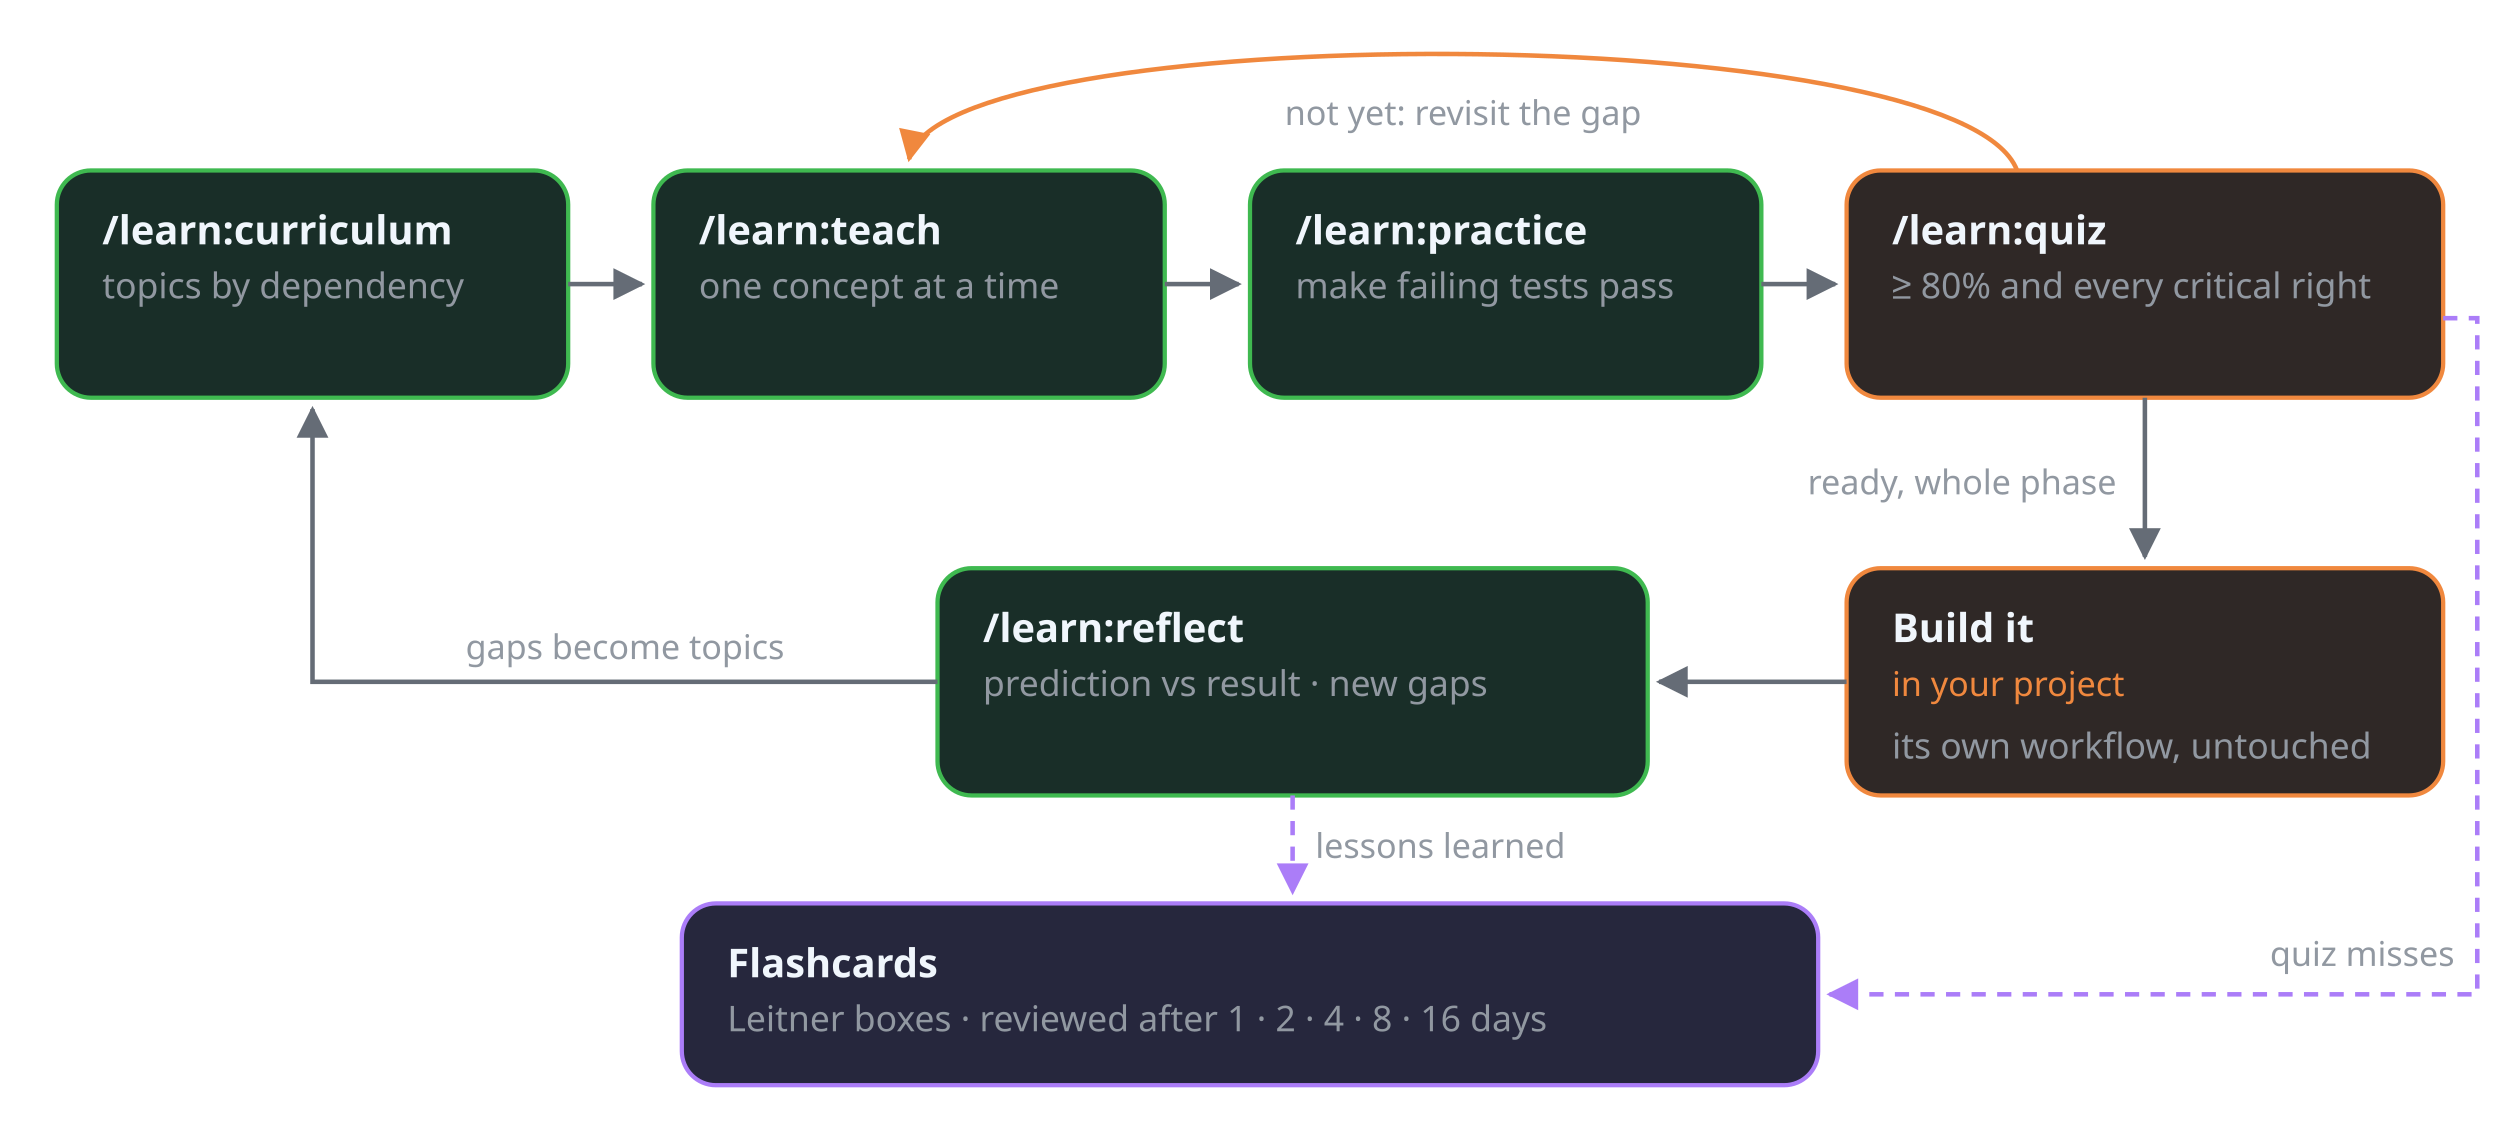
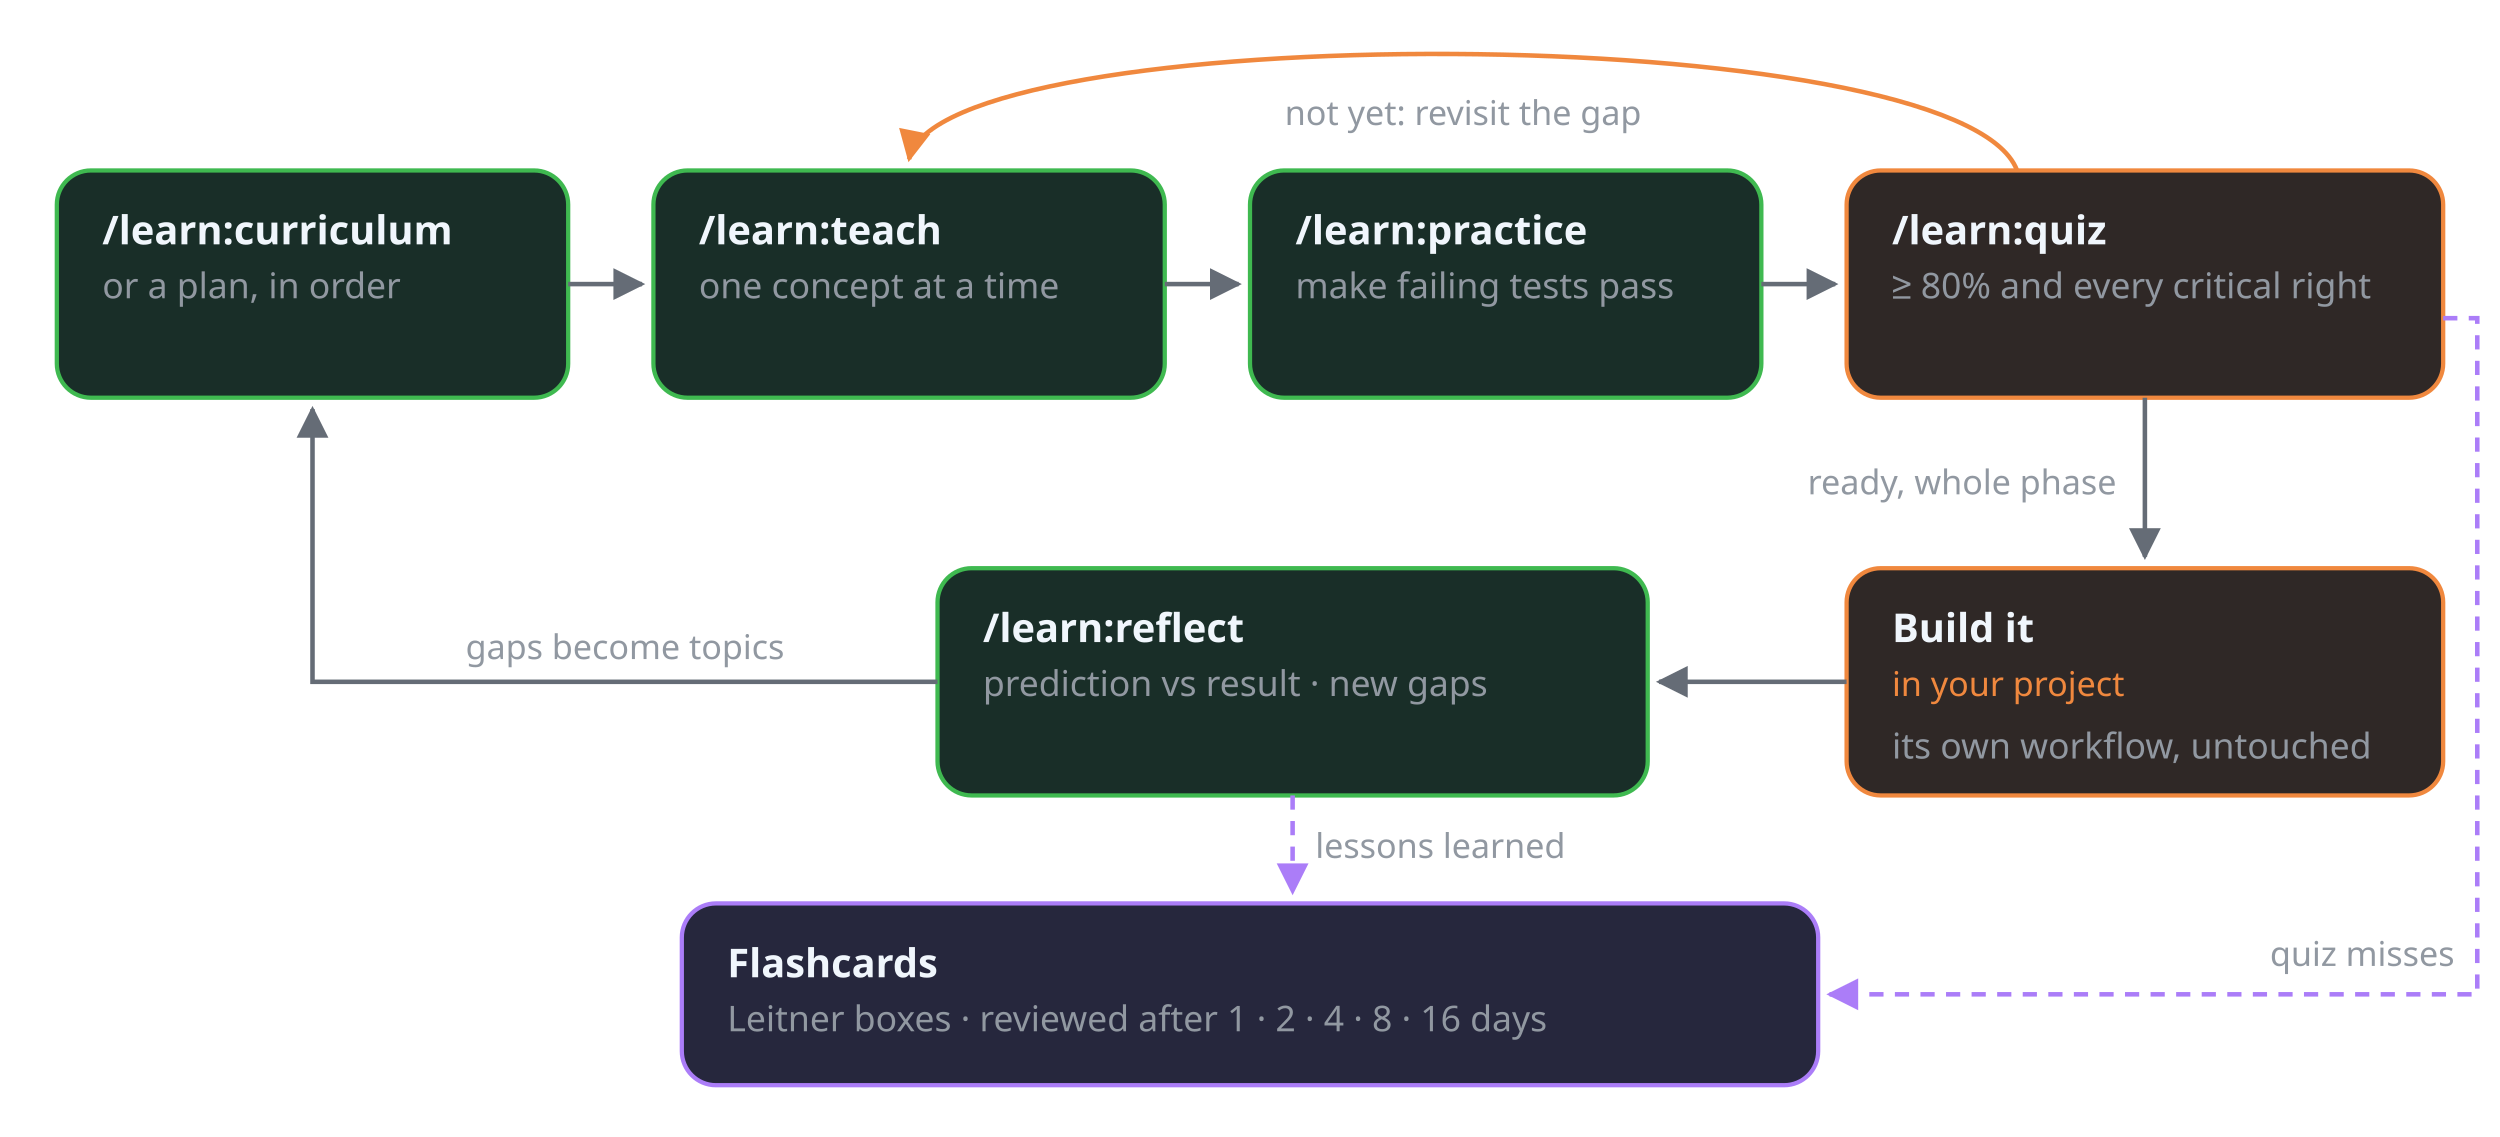
<svg xmlns="http://www.w3.org/2000/svg" width="880" height="400" viewBox="0 0 880 400" role="img" aria-labelledby="t d">
  <defs>
    <marker id="m-line" viewBox="0 0 10 10" refX="9" refY="5" markerWidth="7" markerHeight="7" orient="auto-start-reverse">
      <path d="M0,0 L10,5 L0,10 z" fill="#656c76" />
    </marker>
    <marker id="m-purple" viewBox="0 0 10 10" refX="9" refY="5" markerWidth="7" markerHeight="7" orient="auto-start-reverse">
      <path d="M0,0 L10,5 L0,10 z" fill="#ab7df8" />
    </marker>
    <marker id="m-green" viewBox="0 0 10 10" refX="9" refY="5" markerWidth="7" markerHeight="7" orient="auto-start-reverse">
      <path d="M0,0 L10,5 L0,10 z" fill="#3fb950" />
    </marker>
    <marker id="m-blue" viewBox="0 0 10 10" refX="9" refY="5" markerWidth="7" markerHeight="7" orient="auto-start-reverse">
      <path d="M0,0 L10,5 L0,10 z" fill="#4493f8" />
    </marker>
    <marker id="m-orange" viewBox="0 0 10 10" refX="9" refY="5" markerWidth="7" markerHeight="7" orient="auto-start-reverse">
      <path d="M0,0 L10,5 L0,10 z" fill="#f0883e" />
    </marker>
  </defs>
  <rect x="20" y="60" width="180" height="80" rx="12" fill="#151b23" />
  <rect x="20" y="60" width="180" height="80" rx="12" fill="#3fb9501f" stroke="#3fb950" stroke-width="1.5" />
  <text x="36" y="86" font-family="-apple-system, BlinkMacSystemFont, 'Segoe UI', 'Noto Sans', Helvetica, Arial, sans-serif" font-size="14" font-weight="600" fill="#f0f6fc" text-anchor="start" xml:space="preserve">/learn:curriculum</text>
-   <text x="36" y="105" font-family="-apple-system, BlinkMacSystemFont, 'Segoe UI', 'Noto Sans', Helvetica, Arial, sans-serif" font-size="12.5" font-weight="400" fill="#9198a1" text-anchor="start" xml:space="preserve">topics by dependency</text>
+   <text x="36" y="105" font-family="-apple-system, BlinkMacSystemFont, 'Segoe UI', 'Noto Sans', Helvetica, Arial, sans-serif" font-size="12.5" font-weight="400" fill="#9198a1" text-anchor="start" xml:space="preserve">or a plan, in order</text>
  <rect x="230" y="60" width="180" height="80" rx="12" fill="#151b23" />
  <rect x="230" y="60" width="180" height="80" rx="12" fill="#3fb9501f" stroke="#3fb950" stroke-width="1.5" />
  <text x="246" y="86" font-family="-apple-system, BlinkMacSystemFont, 'Segoe UI', 'Noto Sans', Helvetica, Arial, sans-serif" font-size="14" font-weight="600" fill="#f0f6fc" text-anchor="start" xml:space="preserve">/learn:teach</text>
  <text x="246" y="105" font-family="-apple-system, BlinkMacSystemFont, 'Segoe UI', 'Noto Sans', Helvetica, Arial, sans-serif" font-size="12.5" font-weight="400" fill="#9198a1" text-anchor="start" xml:space="preserve">one concept at a time</text>
  <rect x="440" y="60" width="180" height="80" rx="12" fill="#151b23" />
  <rect x="440" y="60" width="180" height="80" rx="12" fill="#3fb9501f" stroke="#3fb950" stroke-width="1.5" />
  <text x="456" y="86" font-family="-apple-system, BlinkMacSystemFont, 'Segoe UI', 'Noto Sans', Helvetica, Arial, sans-serif" font-size="14" font-weight="600" fill="#f0f6fc" text-anchor="start" xml:space="preserve">/learn:practice</text>
  <text x="456" y="105" font-family="-apple-system, BlinkMacSystemFont, 'Segoe UI', 'Noto Sans', Helvetica, Arial, sans-serif" font-size="12.5" font-weight="400" fill="#9198a1" text-anchor="start" xml:space="preserve">make failing tests pass</text>
  <path d="M200,100 L226,100" fill="none" stroke="#656c76" stroke-width="1.6" marker-end="url(#m-line)" />
  <path d="M410,100 L436,100" fill="none" stroke="#656c76" stroke-width="1.6" marker-end="url(#m-line)" />
  <rect x="650" y="60" width="210" height="80" rx="12" fill="#151b23" />
  <rect x="650" y="60" width="210" height="80" rx="12" fill="#f0883e1f" stroke="#f0883e" stroke-width="1.5" />
  <text x="666" y="86" font-family="-apple-system, BlinkMacSystemFont, 'Segoe UI', 'Noto Sans', Helvetica, Arial, sans-serif" font-size="14" font-weight="600" fill="#f0f6fc" text-anchor="start" xml:space="preserve">/learn:quiz</text>
  <text x="666" y="105" font-family="-apple-system, BlinkMacSystemFont, 'Segoe UI', 'Noto Sans', Helvetica, Arial, sans-serif" font-size="12.5" font-weight="400" fill="#9198a1" text-anchor="start" xml:space="preserve">≥ 80% and every critical right</text>
  <path d="M620,100 L646,100" fill="none" stroke="#656c76" stroke-width="1.6" marker-end="url(#m-line)" />
  <path d="M710,60 C690,6 330,6 320,56" fill="none" stroke="#f0883e" stroke-width="1.6" marker-end="url(#m-orange)" />
  <text x="515" y="44" font-family="-apple-system, BlinkMacSystemFont, 'Segoe UI', 'Noto Sans', Helvetica, Arial, sans-serif" font-size="12" font-weight="500" fill="#9198a1" text-anchor="middle" xml:space="preserve">not yet: revisit the gap</text>
  <rect x="650" y="200" width="210" height="80" rx="12" fill="#151b23" />
  <rect x="650" y="200" width="210" height="80" rx="12" fill="#f0883e1f" stroke="#f0883e" stroke-width="1.5" />
  <text x="666" y="226" font-family="-apple-system, BlinkMacSystemFont, 'Segoe UI', 'Noto Sans', Helvetica, Arial, sans-serif" font-size="14" font-weight="600" fill="#f0f6fc" text-anchor="start" xml:space="preserve">Build it</text>
  <text x="666" y="245" font-family="-apple-system, BlinkMacSystemFont, 'Segoe UI', 'Noto Sans', Helvetica, Arial, sans-serif" font-size="12" font-weight="400" fill="#f0883e" text-anchor="start" xml:space="preserve">in your project</text>
  <text x="666" y="267" font-family="-apple-system, BlinkMacSystemFont, 'Segoe UI', 'Noto Sans', Helvetica, Arial, sans-serif" font-size="12.5" font-weight="400" fill="#9198a1" text-anchor="start" xml:space="preserve">its own workflow, untouched</text>
  <path d="M755,140 L755,196" fill="none" stroke="#656c76" stroke-width="1.6" marker-end="url(#m-line)" />
  <text x="745" y="174" font-family="-apple-system, BlinkMacSystemFont, 'Segoe UI', 'Noto Sans', Helvetica, Arial, sans-serif" font-size="12" font-weight="500" fill="#9198a1" text-anchor="end" xml:space="preserve">ready, whole phase</text>
  <rect x="330" y="200" width="250" height="80" rx="12" fill="#151b23" />
  <rect x="330" y="200" width="250" height="80" rx="12" fill="#3fb9501f" stroke="#3fb950" stroke-width="1.5" />
  <text x="346" y="226" font-family="-apple-system, BlinkMacSystemFont, 'Segoe UI', 'Noto Sans', Helvetica, Arial, sans-serif" font-size="14" font-weight="600" fill="#f0f6fc" text-anchor="start" xml:space="preserve">/learn:reflect</text>
  <text x="346" y="245" font-family="-apple-system, BlinkMacSystemFont, 'Segoe UI', 'Noto Sans', Helvetica, Arial, sans-serif" font-size="12.5" font-weight="400" fill="#9198a1" text-anchor="start" xml:space="preserve">prediction vs result · new gaps</text>
  <path d="M650,240 L584,240" fill="none" stroke="#656c76" stroke-width="1.6" marker-end="url(#m-line)" />
  <path d="M330,240 L110,240 L110,144" fill="none" stroke="#656c76" stroke-width="1.6" marker-end="url(#m-line)" />
  <text x="220" y="232" font-family="-apple-system, BlinkMacSystemFont, 'Segoe UI', 'Noto Sans', Helvetica, Arial, sans-serif" font-size="12" font-weight="500" fill="#9198a1" text-anchor="middle" xml:space="preserve">gaps become topics</text>
  <rect x="240" y="318" width="400" height="64" rx="12" fill="#151b23" />
  <rect x="240" y="318" width="400" height="64" rx="12" fill="#ab7df81f" stroke="#ab7df8" stroke-width="1.5" />
  <text x="256" y="344" font-family="-apple-system, BlinkMacSystemFont, 'Segoe UI', 'Noto Sans', Helvetica, Arial, sans-serif" font-size="14" font-weight="600" fill="#f0f6fc" text-anchor="start" xml:space="preserve">Flashcards</text>
  <text x="256" y="363" font-family="-apple-system, BlinkMacSystemFont, 'Segoe UI', 'Noto Sans', Helvetica, Arial, sans-serif" font-size="12.5" font-weight="400" fill="#9198a1" text-anchor="start" xml:space="preserve">Leitner boxes · reviewed after 1 · 2 · 4 · 8 · 16 days</text>
  <path d="M860,112 L872,112 L872,350 L644,350" fill="none" stroke="#ab7df8" stroke-width="1.6" stroke-dasharray="5 4" marker-end="url(#m-purple)" />
  <path d="M455,280 L455,314" fill="none" stroke="#ab7df8" stroke-width="1.6" stroke-dasharray="5 4" marker-end="url(#m-purple)" />
  <text x="463" y="302" font-family="-apple-system, BlinkMacSystemFont, 'Segoe UI', 'Noto Sans', Helvetica, Arial, sans-serif" font-size="12" font-weight="500" fill="#9198a1" text-anchor="start" xml:space="preserve">lessons learned</text>
  <text x="864" y="340" font-family="-apple-system, BlinkMacSystemFont, 'Segoe UI', 'Noto Sans', Helvetica, Arial, sans-serif" font-size="12" font-weight="500" fill="#9198a1" text-anchor="end" xml:space="preserve">quiz misses</text>
</svg>
